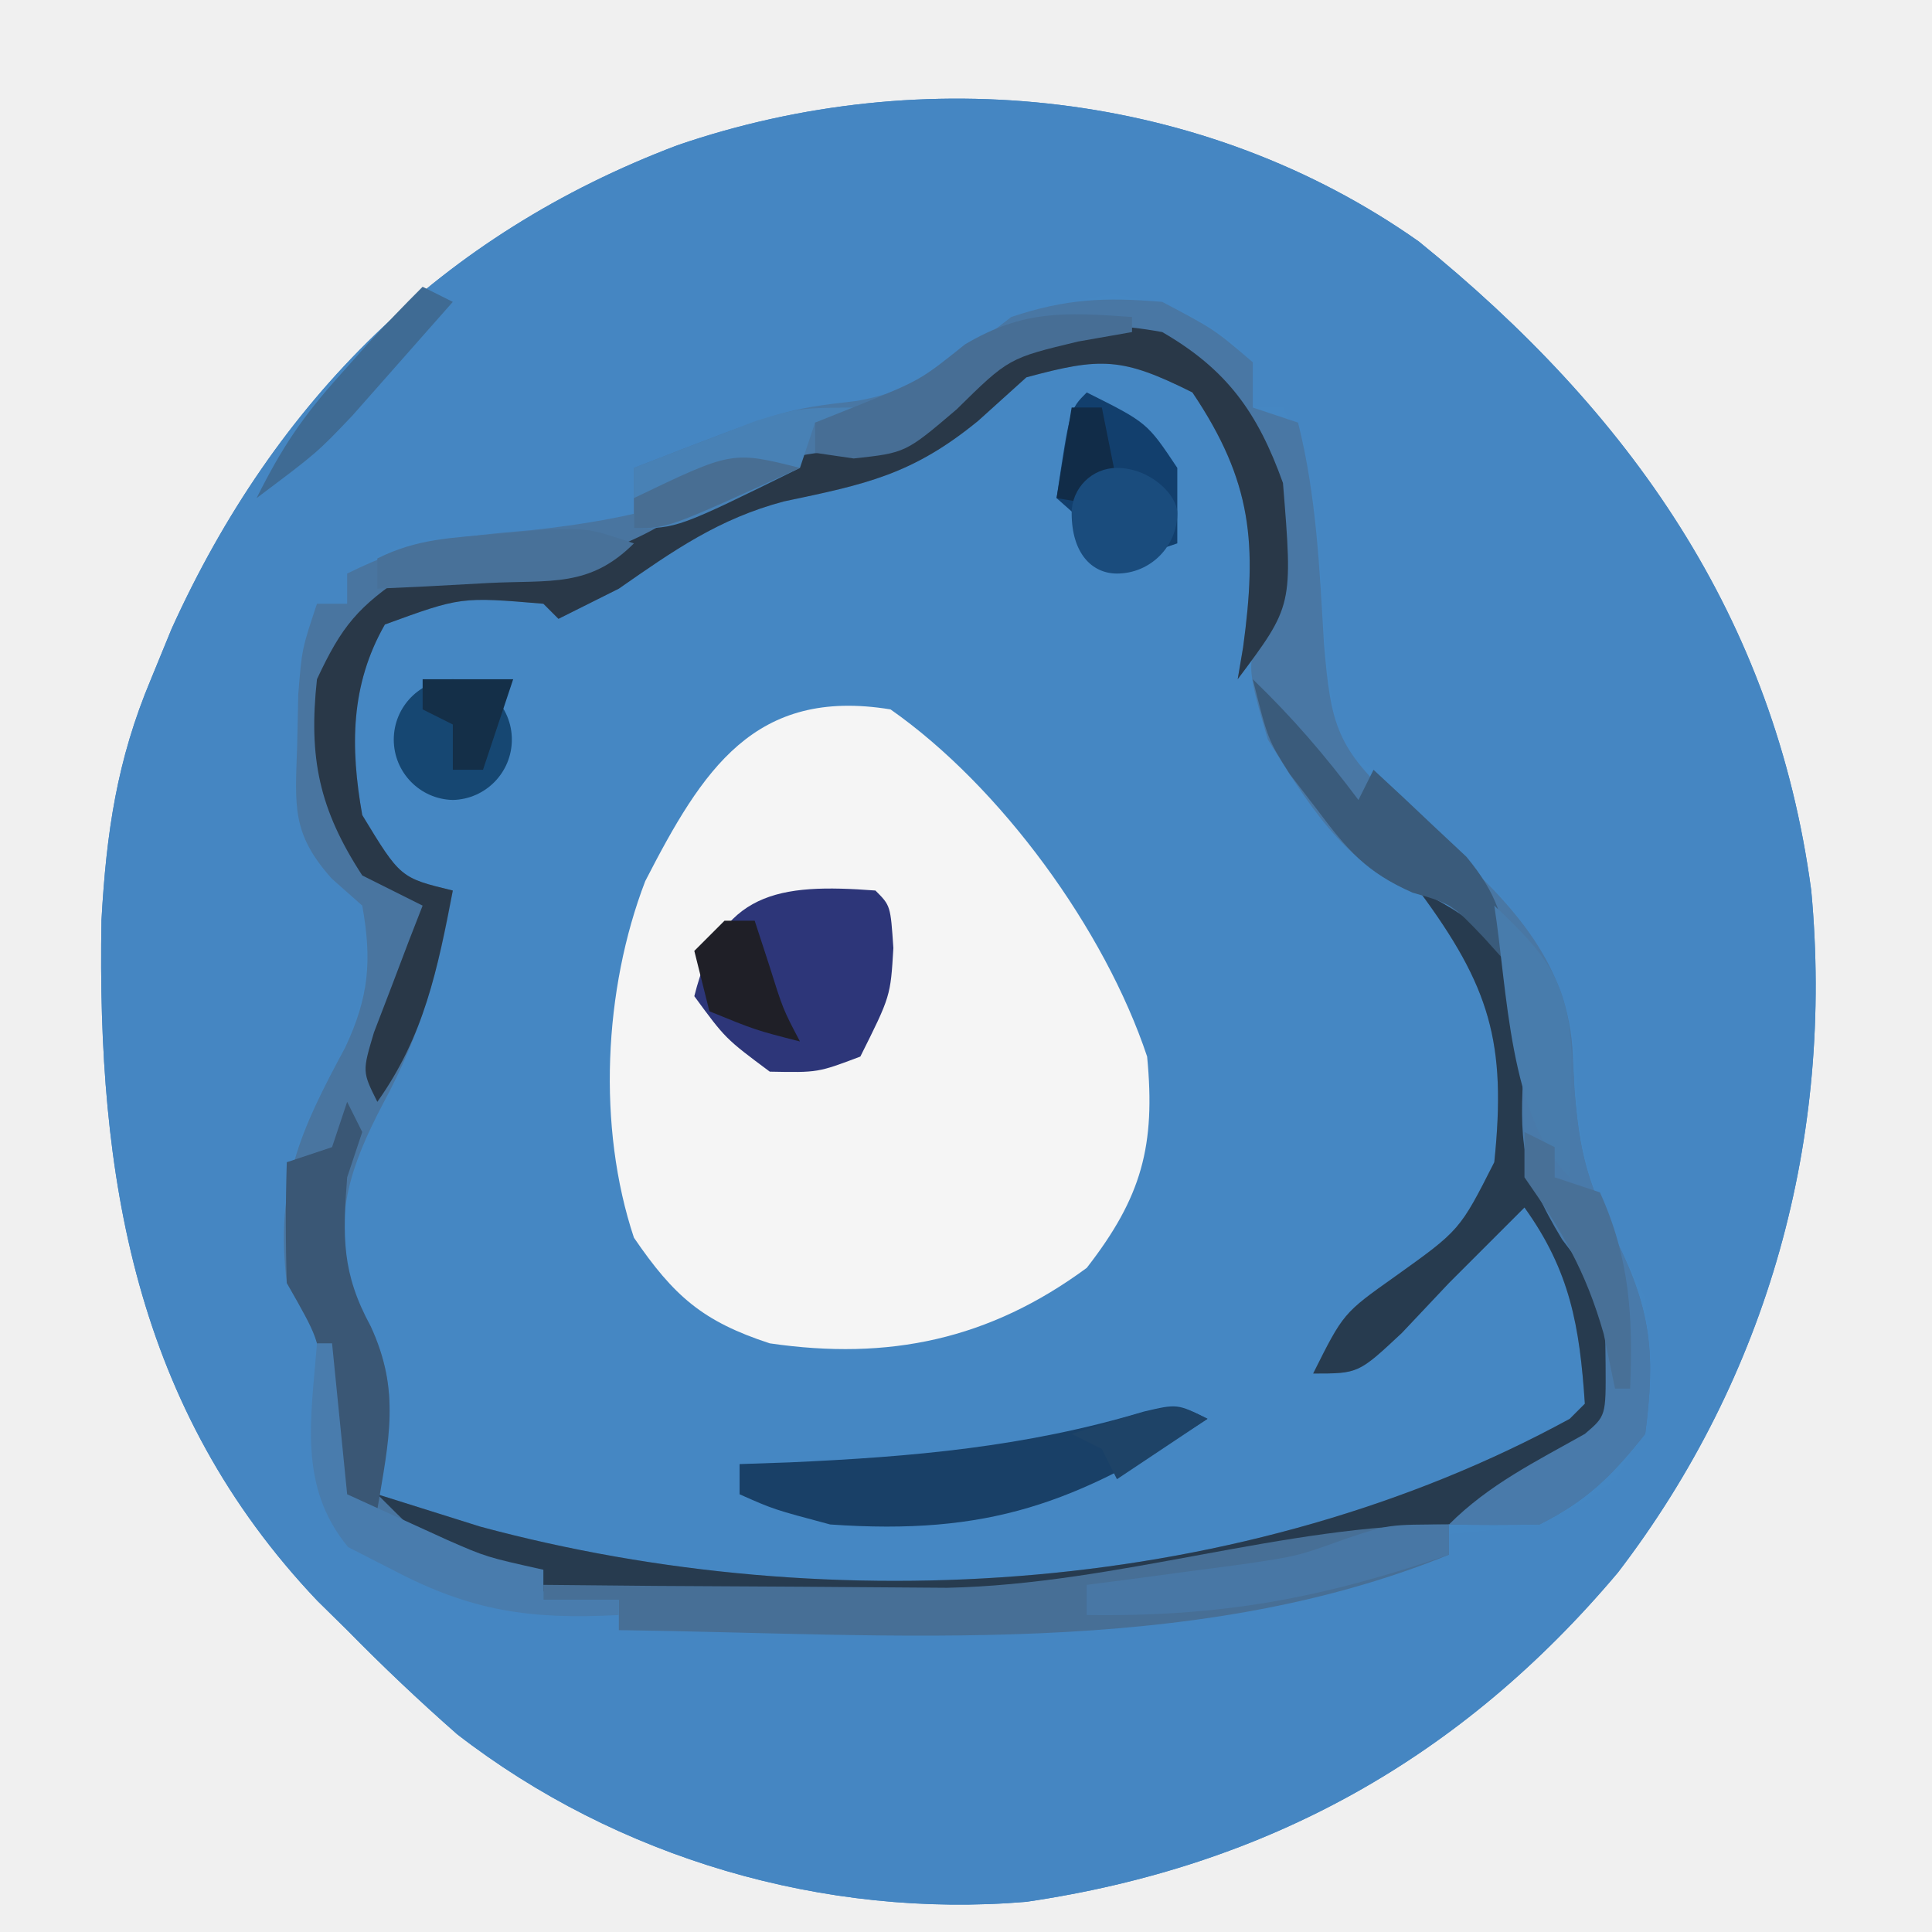
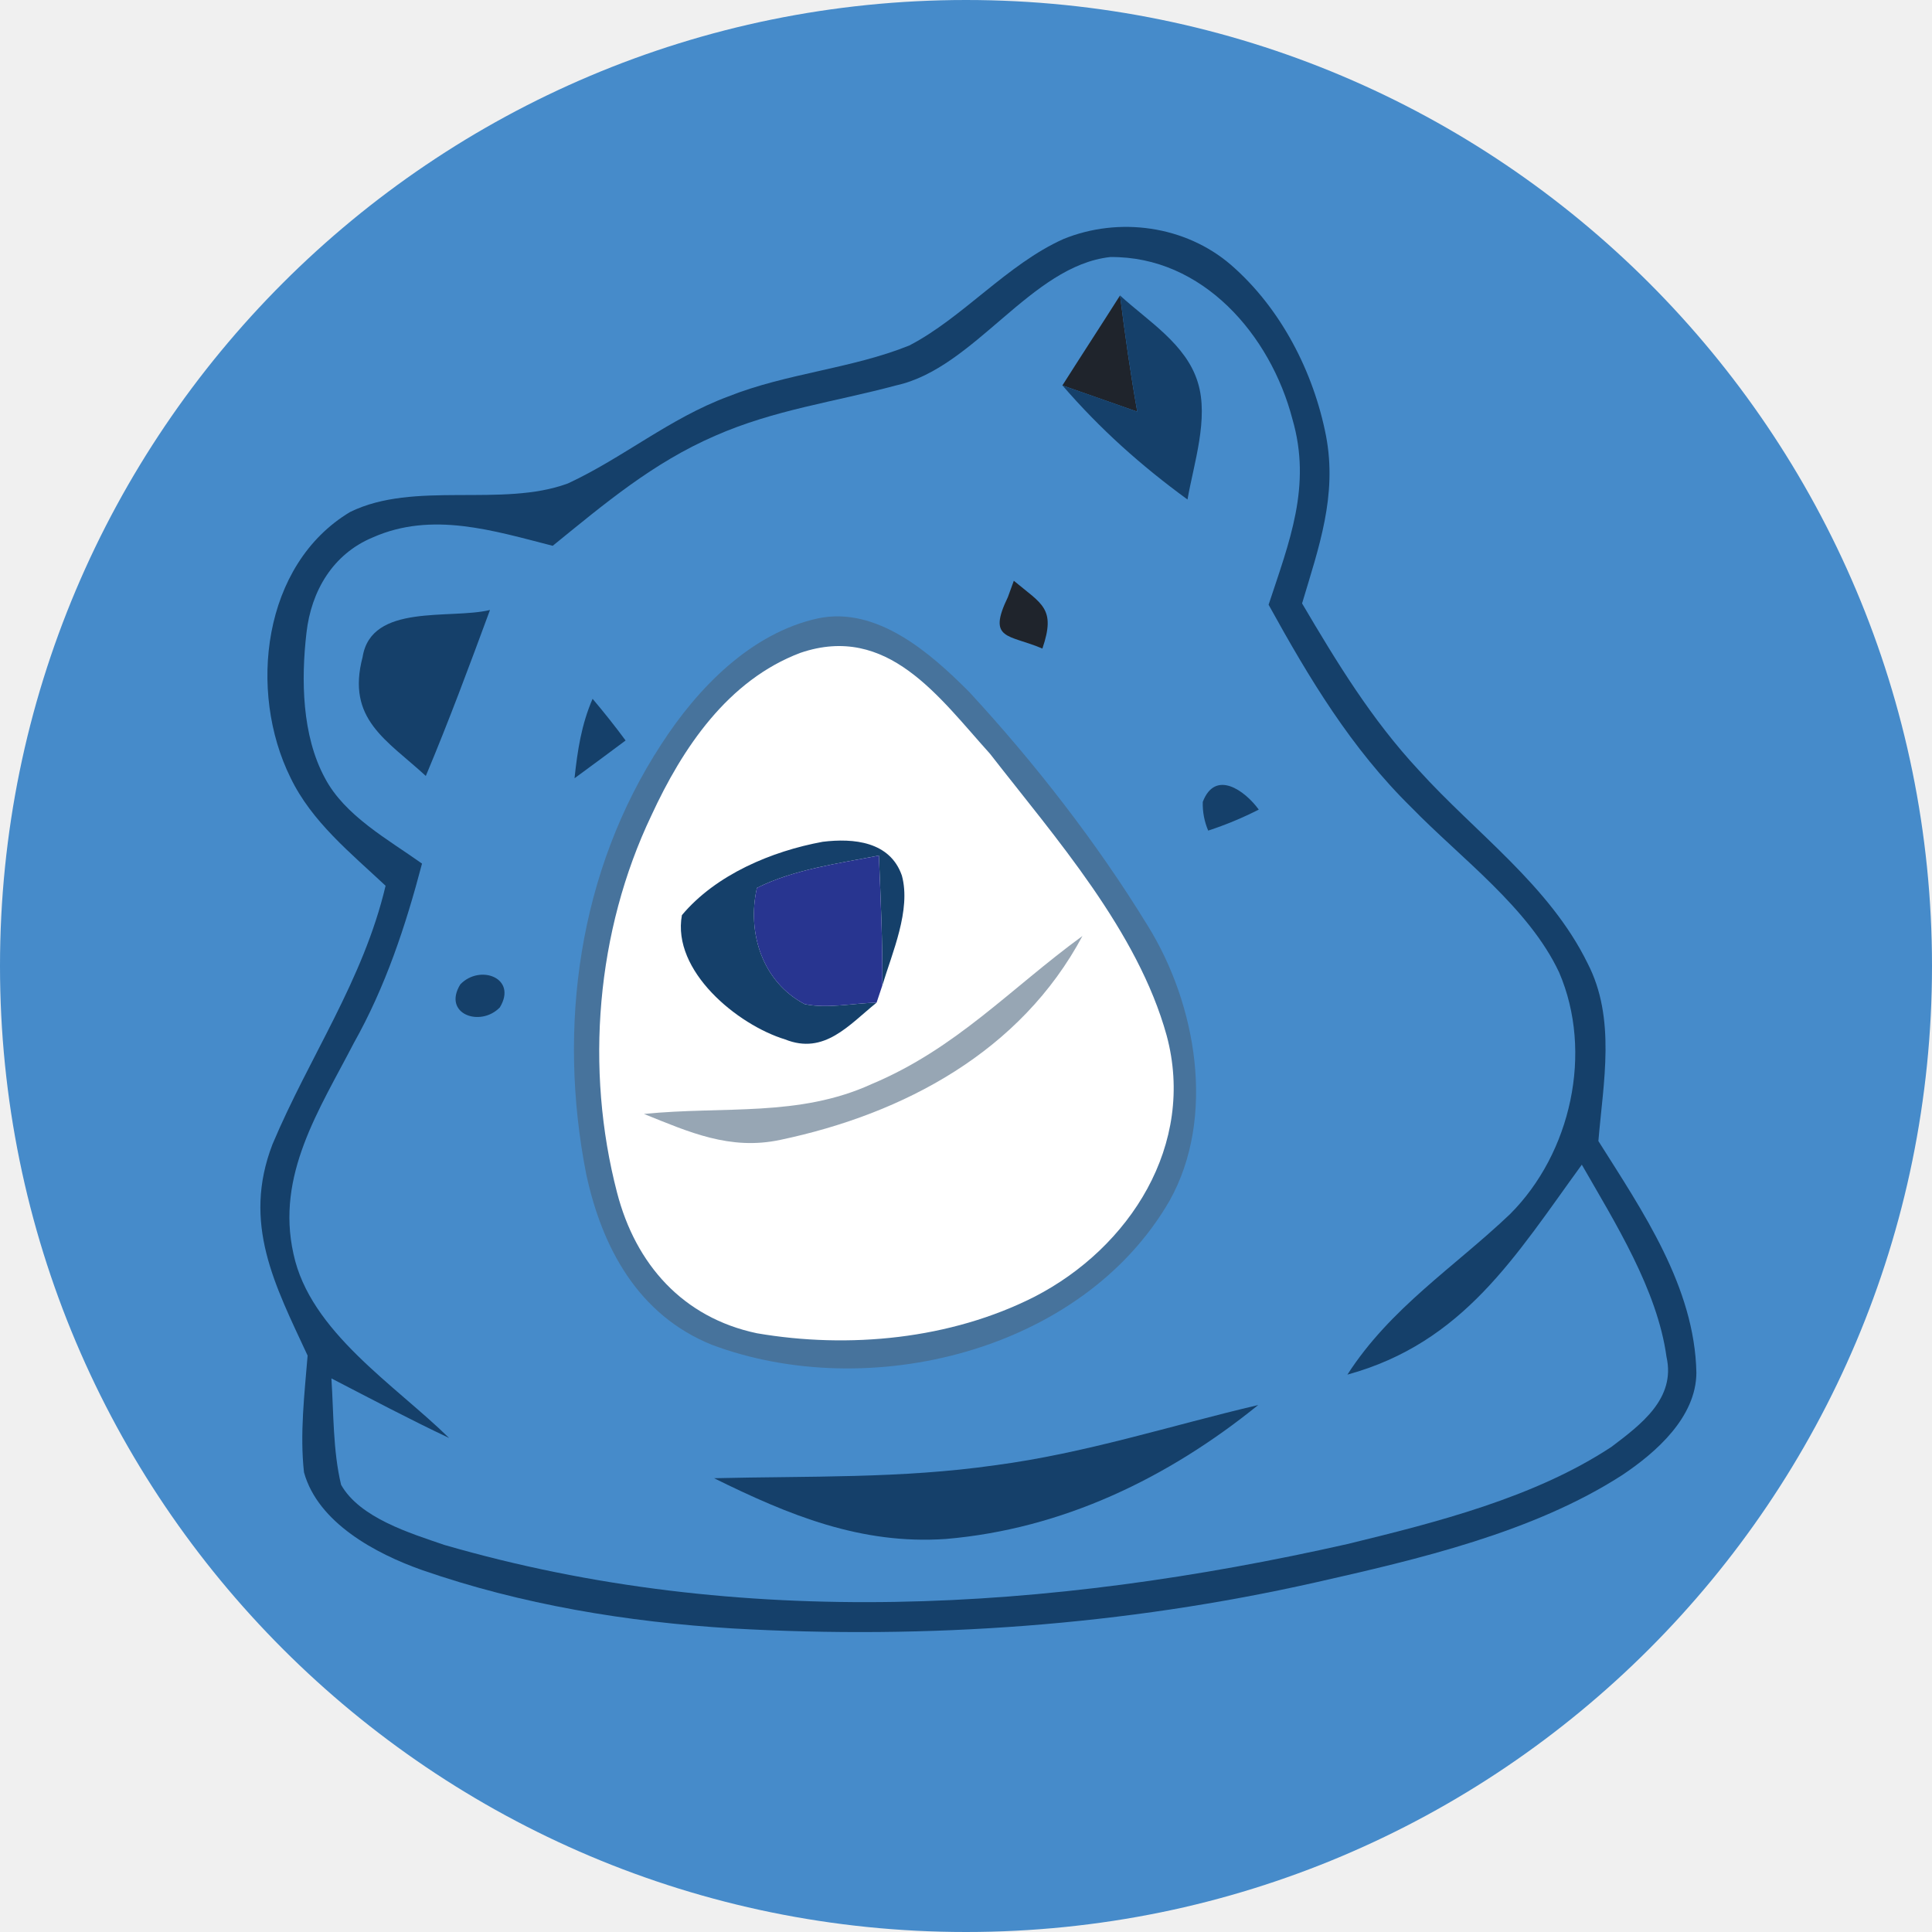
<svg xmlns="http://www.w3.org/2000/svg" viewBox="0 0 128 128">
-   <path fill="#4587c3" d="M94 16c13.967 11.306 23.574 24.868 26 43 1.52 16.362-2.842 32.173-12.812 45.188C96.847 116.466 84.014 123.643 68 126c-13.38 1.13-27.114-2.89-37.723-11.11A136 136 0 0 1 23 108l-1.965-1.934C8.92 93.315 6.424 77.918 6.723 60.965 7.048 55.142 7.747 50.363 10 45l1.371-3.344c6.875-15.168 17.902-26.133 33.504-32.031C61.193 4.023 79.787 5.975 94 16" />
-   <path fill="#4586c2" d="M94 16c13.967 11.306 23.574 24.868 26 43 1.52 16.362-2.842 32.173-12.812 45.188C96.847 116.466 84.014 123.643 68 126c-13.38 1.13-27.114-2.89-37.723-11.11A136 136 0 0 1 23 108l-1.965-1.934C8.92 93.315 6.424 77.918 6.723 60.965 7.048 55.142 7.747 50.363 10 45l1.371-3.344c6.875-15.168 17.902-26.133 33.504-32.031C61.193 4.023 79.787 5.975 94 16M60 26q-3.638.699-7.277 1.39C48.996 28.226 45.53 29.563 42 31v4l-3.14.148-4.11.227c-1.346.07-2.692.14-4.078.21-3.862.223-3.862.223-7.672 2.415v2h-2c-1.103 3.308-1.237 5.956-1.312 9.438l-.114 3.433C20.088 56.644 21.22 57.537 24 60c.872 4.842-.243 7.75-2.5 11.938-2.448 4.555-3.133 7.82-2.5 13.062l2 4v4.938c.274 3.262.439 4.57 2.934 6.753 10.334 5.401 21.353 5.582 32.816 5.559l7.672.016C73.995 105.93 82.896 105.035 92 102c1.682-.2 3.371-.349 5.063-.437 4.45-.508 6.545-.807 9.937-3.563 2.807-4.211 2.39-6.997 2-12-.96-1.918-.96-1.918-1.937-3.875-2.231-4.461-2.57-7.52-2.692-12.414-.831-6.074-4.152-9.868-8.433-14.023l-2.66-2.614C91.183 50.98 91.183 50.98 89 50c-1.22-4.878-1.37-9.58-1.621-14.59-.355-3.19-1.026-5.522-2.379-8.41h-2l-1-4c-2.749-2.264-4.727-2.958-8.25-3.5-5.03.67-10.077 2.827-13.75 6.5" />
-   <path fill="#f5f5f5" d="M59 47c7.305 5.113 14.199 14.596 17 23 .567 5.895-.349 9.305-4 14-6.454 4.754-13.108 6.152-21 5-4.436-1.446-6.352-3.123-9-7-2.44-7.317-2.009-16.452.75-23.625C46.54 51.005 49.986 45.522 59 47" />
-   <path fill="#4975a0" d="M77 22c4.304 2.487 6.333 5.35 8 10 .659 8.122.659 8.122-3 13l.36-2.125C83.285 36.058 82.99 31.93 79 26c-4.66-2.33-6.052-2.342-11-1l-3.187 2.875c-4.375 3.586-7.468 4.207-12.872 5.344C47.621 34.366 44.656 36.454 41 39l-4 2-1-1c-5.464-.461-5.464-.461-10.5 1.375C23.213 45.378 23.199 49.497 24 54c2.526 4.158 2.526 4.158 6 5-.93 5.243-2.084 9.432-4.625 14.125C23.185 77.311 22.262 80.202 23 85l1.563 2.938C26.455 91.97 25.815 94.7 25 99l4.375 1.375 2.46.773C55.23 107.444 82.586 105.693 104 94l1-1c-.342-5.134-.975-8.791-4-13l-2.125 2.125L96 85l-3.125 3.313C90 91 90 91 87 91c2-4 2-4 5.438-6.437 4.28-3.058 4.28-3.058 6.562-7.563.824-7.928-.286-11.636-5-18 4.886 2.443 5.83 4.038 8 9-.032 2.507-.066 5.015-.191 7.52.318 4.123 2.99 7.069 5.191 10.48.688 4.188.688 4.188 0 8-3.993 3.939-7.697 5.967-13 7.688l-3.562 1.199c-11.105 2.786-22.09 3.408-33.5 3.425l-7.598.051C40.286 105.915 29.085 105.28 22 99c-.624-2.576-.812-4.914-.832-7.562C21.131 88.62 21.131 88.62 19 85c-.782-6.477.9-10.094 3.871-15.605 1.574-3.34 1.78-5.776 1.129-9.395l-2.016-1.785c-2.684-2.996-2.427-4.818-2.297-8.778l.075-3.44C20 43 20 43 21 40h2v-2c4.366-2.183 7.354-2.454 12.188-2.875C42.059 34.395 46.88 33.06 53 30l3.5-.312c3.856-.758 5.013-1.75 7.938-4.25C68.696 21.912 71.37 20.968 77 22" />
-   <path fill="#4977a4" d="M77 20c3.438 1.813 3.438 1.813 6 4v3l3 1c1.226 4.903 1.42 9.654 1.719 14.688.455 5.367.833 6.91 4.969 10.624l2.171 1.817c4.503 3.935 8.863 8.047 9.317 14.289l.136 2.77c.326 4.131.835 6.106 2.75 9.937 2.356 4.712 2.617 7.67 1.938 12.875-2.182 2.756-3.872 4.436-7 6-2 .04-4 .043-6 0 2.657-2.657 5.738-4.161 9-6 1.397-1.188 1.397-1.188 1.375-4.562-.037-4.58-.037-4.58-2.875-8.313-3.084-5.088-2.5-8.266-2.5-14.125-1.282-3.273-2.744-5.193-5-8l-2.441-.953C88.994 57.179 86.553 53.083 84 49c-1.471-5.057-1.471-5.057 0-8 .69-7.59-.574-11.099-5-17-3.516-1.758-6.115-1.438-10-1-2.367 1.623-4.461 3.45-6.637 5.32C58.492 31.072 54.657 31.274 50 32c-2.028.942-4.04 1.922-6 3h-2v-4c9.983-3.881 9.983-3.881 14.75-4.437 4.328-.75 6.808-2.915 10.25-5.563 3.62-1.206 6.192-1.323 10-1" />
-   <path fill="#273b4f" d="M94 59c4.886 2.443 5.83 4.038 8 9-.032 2.507-.066 5.015-.191 7.52.318 4.123 2.99 7.069 5.191 10.48.688 4.188.688 4.188 0 8-3.993 3.939-7.697 5.967-13 7.688l-3.562 1.199c-11.105 2.786-22.09 3.408-33.5 3.425l-7.598.051C31.48 105.48 31.48 105.48 25 99l6.836 2.148C55.229 107.444 82.586 105.693 104 94l1-1c-.342-5.134-.975-8.791-4-13l-2.125 2.125L96 85l-3.125 3.313C90 91 90 91 87 91c2-4 2-4 5.438-6.437 4.28-3.058 4.28-3.058 6.562-7.563.824-7.928-.286-11.636-5-18" />
-   <path fill="#293848" d="M77 22c4.304 2.487 6.333 5.35 8 10 .659 8.122.659 8.122-3 13l.36-2.125C83.285 36.058 82.99 31.93 79 26c-4.66-2.33-6.052-2.342-11-1l-3.187 2.875c-4.375 3.586-7.468 4.207-12.872 5.344C47.621 34.366 44.656 36.454 41 39l-4 2-1-1c-5.464-.461-5.464-.461-10.5 1.375C23.213 45.378 23.199 49.497 24 54c2.526 4.158 2.526 4.158 6 5-1.014 5.226-1.89 9.618-5 14-1-2-1-2-.223-4.602l1.16-3.023 1.153-3.04L28 60l-4-2c-2.861-4.394-3.567-7.798-3-13 1.651-3.539 2.716-4.81 6-7a101 101 0 0 1 6.188-.312C39.664 37.298 42.82 35.793 48 32c2.997-1.462 4.897-1.994 8.25-2.187 3.985-.864 5.174-1.793 8.188-4.375C68.696 21.912 71.37 20.968 77 22" />
-   <path fill="#476f96" d="M96 101v2c-17.172 6.996-36.87 5.232-55 5v-2h-5v-1l7.383.07 9.742.055 9.633.07C74.04 104.957 85.133 101 96 101" />
-   <path fill="#2d3679" d="M58 59c1 1 1 1 1.188 3.813C59 66 59 66 57 70c-2.812 1.063-2.812 1.063-6 1-2.937-2.187-2.937-2.187-5-5 1.734-6.937 5.534-7.488 12-7" />
-   <path fill="#497aaa" d="M99 60c4.2 3.929 5.034 6.537 5.313 12.188.325 4.131.834 6.106 2.75 9.937 2.355 4.712 2.616 7.67 1.937 12.875-2.182 2.756-3.872 4.436-7 6-2 .04-4 .043-6 0 2.657-2.657 5.738-4.161 9-6 1.397-1.188 1.397-1.188 1.375-4.562-.037-4.58-.037-4.58-2.875-8.313-2.78-4.588-2.836-6.526-2.543-11.648.064-3.679-.92-6.974-1.957-10.477" />
-   <path fill="#194067" d="M80 94c-8.708 5.609-14.498 7.737-25 7-3.75-1-3.75-1-6-2v-2l3.297-.113c8.145-.365 15.655-1.017 23.48-3.364C78 93 78 93 80 94" />
-   <path fill="#3a5775" d="m23 73 1 2-1 3c-.3 3.97-.36 6.34 1.563 9.875 1.98 4.304 1.201 7.538.437 12.125l-3-1-.586-7.422C21.076 88.653 21.076 88.653 19 85a128 128 0 0 1 0-8l3-1z" />
-   <path fill="#123f6d" d="M72 26c4 2 4 2 6 5v5l-3 1c-2.687-1.937-2.687-1.937-5-4 .875-5.875.875-5.875 2-7" />
-   <path fill="#4877a5" d="M96 101v2c-8.451 2.901-15.04 4.12-24 4v-2l2.852-.367 3.773-.508 3.727-.492c3.618-.534 3.618-.534 6.859-1.703C92 101 92 101 96 101" />
-   <path fill="#3a5b7b" d="M83 45c2.657 2.565 4.76 5.013 7 8l1-2a308 308 0 0 1 3.938 3.688l2.214 2.074c2.042 2.473 2.5 4.088 2.848 7.238l-1.687-1.875c-2.134-2.238-2.134-2.238-4.723-2.984-3.09-1.361-4.326-2.833-6.34-5.516l-1.797-2.336C84 49 84 49 83 45" />
-   <path fill="#497cad" d="M21 89h1l1 10 4.25 1.938 2.39 1.09c2.583 1.13 2.583 1.13 6.36 1.972v2h5v1c-5.866.309-9.792-.249-15-3l-2.937-1.5C19.743 98.477 20.61 94.012 21 89" />
-   <path fill="#164772" d="M30 45a4.001 4.001 0 0 1 0 8 4.001 4.001 0 0 1 0-8" />
-   <path fill="#4881b5" d="m58 27-4 1-1 3c-8.114 4-8.114 4-11 4v-4a539 539 0 0 1 5.188-2l2.917-1.125C53 27 53 27 58 27" />
-   <path fill="#476e95" d="M75 21v1l-3.562.625c-4.613 1.106-4.613 1.106-8.063 4.5C60 30 60 30 56.563 30.375L54 30v-2l3.125-1.25c3.863-1.578 3.863-1.578 6.813-3.937C67.816 20.517 70.57 20.695 75 21" />
-   <path fill="#487cac" d="M99 60c3.332 3.117 4.927 4.992 5.098 9.7l-.035 2.987-.028 3.012L104 78c-4.054-4.054-4.116-12.4-5-18" />
-   <path fill="#487199" d="M42 36c-2.944 2.944-5.535 2.417-9.625 2.625l-4.164.227L25 39v-2c2.65-1.325 4.987-1.375 7.938-1.625l3.214-.29C39 35 39 35 42 36" />
-   <path fill="#3f6b94" d="m28 19 2 1q-2.119 2.411-4.25 4.813l-2.39 2.707C21 30 21 30 17 33c1.68-3.361 3.05-5.395 5.5-8.125l1.844-2.07A123 123 0 0 1 28 19" />
-   <path fill="#487097" d="m101 75 2 1v2l3 1c1.988 4.395 2.191 8.22 2 13h-1l-.75-3.625c-1.21-4.235-2.763-6.81-5.25-10.375z" />
-   <path fill="#1f1f27" d="M48 61h2l.938 2.875c.936 2.986.936 2.986 2.062 5.125-2.937-.75-2.937-.75-6-2l-1-4z" />
-   <path fill="#112c48" d="M71 27h2l1 5h2v2l-6-1z" />
-   <path fill="#142f48" d="M28 45h6l-2 6h-2v-3l-2-1z" />
-   <path fill="#1a4c7d" d="M74 31c2.214.005 3.995 1.786 4 3a4 4 0 0 1-4 4c-1.66-.004-2.996-1.34-3-4a3 3 0 0 1 3-3" />
-   <path fill="#486e93" d="M53 31c-8.75 4-8.75 4-11 4v-2c6.5-3.125 6.5-3.125 11-2" />
-   <path fill="#1e4367" d="m80 94-6 4-1-2-2-1c6.75-2.125 6.75-2.125 9-1" />
+   <circle cx="64" cy="64" r="64" fill="#468bca" />
+   <path fill="#15406a" d="M70.464 15.833c3.665-1.49 8.07-.891 11.093 1.719 3.296 2.86 5.47 7.08 6.297 11.333.75 3.958-.478 7.373-1.588 11.093 2.306 3.915 4.612 7.7 7.722 11.04 3.774 4.175 8.668 7.645 11.192 12.8 1.892 3.654 1.044 7.874.717 11.779 2.926 4.644 6.385 9.668 6.493 15.357-.021 2.936-2.653 5.264-4.916 6.775-5.905 3.807-13.54 5.58-20.327 7.113-12.66 2.85-25.678 3.785-38.631 3.045-6.95-.424-13.976-1.577-20.566-3.871-3.046-1.077-6.885-3.122-7.81-6.472-.282-2.545.033-5.187.24-7.733-2.164-4.665-4.35-8.744-2.328-13.997 2.448-5.818 6.015-10.865 7.494-17.13-2.317-2.175-4.894-4.241-6.297-7.156-2.828-5.71-1.87-14.128 3.948-17.608 4.252-2.088 10.06-.272 14.432-1.892 3.654-1.697 6.743-4.318 10.604-5.754 3.861-1.544 8.168-1.838 12.007-3.382 3.546-1.838 6.482-5.384 10.224-7.059" />
+   <path fill="#468bca" d="M73.552 17.03c6.134-.066 10.626 5.177 12.073 10.734 1.294 4.438-.207 8.136-1.577 12.301 2.686 4.872 5.47 9.516 9.473 13.443 3.262 3.35 7.776 6.645 9.777 10.92 2.273 5.285.794 11.974-3.263 16.02-3.72 3.534-7.917 6.199-10.767 10.625 7.711-2.12 11.148-7.885 15.531-13.91 2.208 3.85 5.003 8.287 5.612 12.736.62 2.762-1.697 4.48-3.633 5.949-5.1 3.371-11.626 5.014-17.51 6.449-19.74 4.448-40.197 5.753-59.84.055-2.25-.773-5.59-1.784-6.83-3.981-.543-2.273-.489-4.72-.641-7.048 2.588 1.338 5.155 2.698 7.798 3.948-3.59-3.523-9.212-7.037-10.31-12.192-1.175-5.231 1.707-9.549 3.991-13.964 2.11-3.753 3.437-7.766 4.524-11.899-2.24-1.598-5.122-3.165-6.438-5.677-1.523-2.817-1.577-6.515-1.218-9.614.315-2.774 1.75-5.22 4.394-6.32 3.926-1.74 8.004-.445 11.92.556 3.447-2.796 6.623-5.493 10.756-7.287 3.926-1.73 7.907-2.24 11.996-3.34 5.22-1.141 8.897-7.917 14.182-8.504" />
+   <path fill="#1f242c" d="M74.205 19.575c.326 2.577.685 5.144 1.142 7.7a895 895 0 0 0-4.96-1.74c1.262-1.99 2.556-3.97 3.818-5.96" />
+   <path fill="#15406a" d="M74.205 19.575c1.86 1.707 4.383 3.219 5.155 5.764.74 2.382-.272 5.384-.685 7.755-3.1-2.263-5.786-4.666-8.287-7.56 1.653.577 3.306 1.154 4.959 1.74-.457-2.555-.816-5.122-1.142-7.7" />
+   <path fill="#1f242c" d="M67.168 38.477c1.86 1.555 2.806 1.816 1.893 4.492-2.23-.957-3.677-.533-2.284-3.415z" />
+   <path fill="#15406a" d="M32.463 40.413c-1.36 3.687-2.73 7.374-4.252 10.996-2.6-2.393-5.275-3.753-4.188-7.875.566-3.589 5.797-2.48 8.44-3.121" />
+   <path fill="#47739c" d="M54.193 40.968c3.916-.816 7.461 2.305 10.017 4.872 4.35 4.71 8.472 10.006 11.822 15.477 3.241 5.21 4.546 12.703 1.458 18.228-5.786 10.027-19.947 13.442-30.333 9.549-4.862-1.969-7.266-6.406-8.32-11.311-1.915-9.745-.512-20.066 4.97-28.463 2.392-3.708 5.927-7.373 10.386-8.352" />
+   <path fill="#fff" d="M53.03 43.252c5.785-1.969 9.19 2.958 12.561 6.688 4.34 5.58 9.789 11.746 11.703 18.664 1.947 7.221-2.436 14.062-8.766 17.314-5.558 2.817-12.29 3.458-18.38 2.414-4.906-1.033-8.038-4.567-9.267-9.32-2.132-8.19-1.381-17.315 2.273-24.982 2.067-4.481 5.068-8.962 9.875-10.778" />
+   <path fill="#15406a" d="M39.26 46.297c.762.903 1.49 1.816 2.187 2.762-1.12.838-2.252 1.675-3.383 2.502.196-1.838.457-3.557 1.197-5.264m44.135 7.341a23.5 23.5 0 0 1-3.35 1.392 4.5 4.5 0 0 1-.359-1.903c.827-2.164 2.785-.761 3.71.511M54.51 55.77c2.044-.25 4.459-.022 5.242 2.24.62 2.273-.642 5.112-1.294 7.276.021-2.871-.11-5.731-.229-8.603-2.675.523-5.634.914-8.08 2.143-.675 2.98.37 6.232 3.164 7.7 1.523.316 3.22-.065 4.764-.098-1.827 1.469-3.459 3.48-6.058 2.437-3.165-.968-7.515-4.536-6.841-8.234 2.251-2.686 5.95-4.241 9.332-4.861" />
+   <path fill="#283590" d="M58.228 56.683c.12 2.872.25 5.732.229 8.603l-.381 1.142c-1.544.033-3.241.414-4.764.098-2.795-1.468-3.839-4.72-3.165-7.7 2.447-1.229 5.406-1.62 8.081-2.143" />
+   <path fill="#97a6b4" d="M71.714 62.013c-4.078 7.634-11.8 11.778-20.022 13.508-3.328.707-6.026-.512-9.027-1.719 5.307-.533 10.256.228 15.085-1.98 5.6-2.349 9.179-6.318 13.964-9.81" />
+   <path fill="#15406a" d="M30.495 65.221c1.294-1.36 3.806-.435 2.62 1.523-1.294 1.337-3.817.435-2.62-1.523m52.867 27.864c-5.981 4.84-12.953 8.212-20.686 8.875-5.644.392-10.43-1.588-15.367-4.024 6.253-.152 12.398.032 18.62-.86 6.003-.793 11.56-2.61 17.433-3.99" />
</svg>
